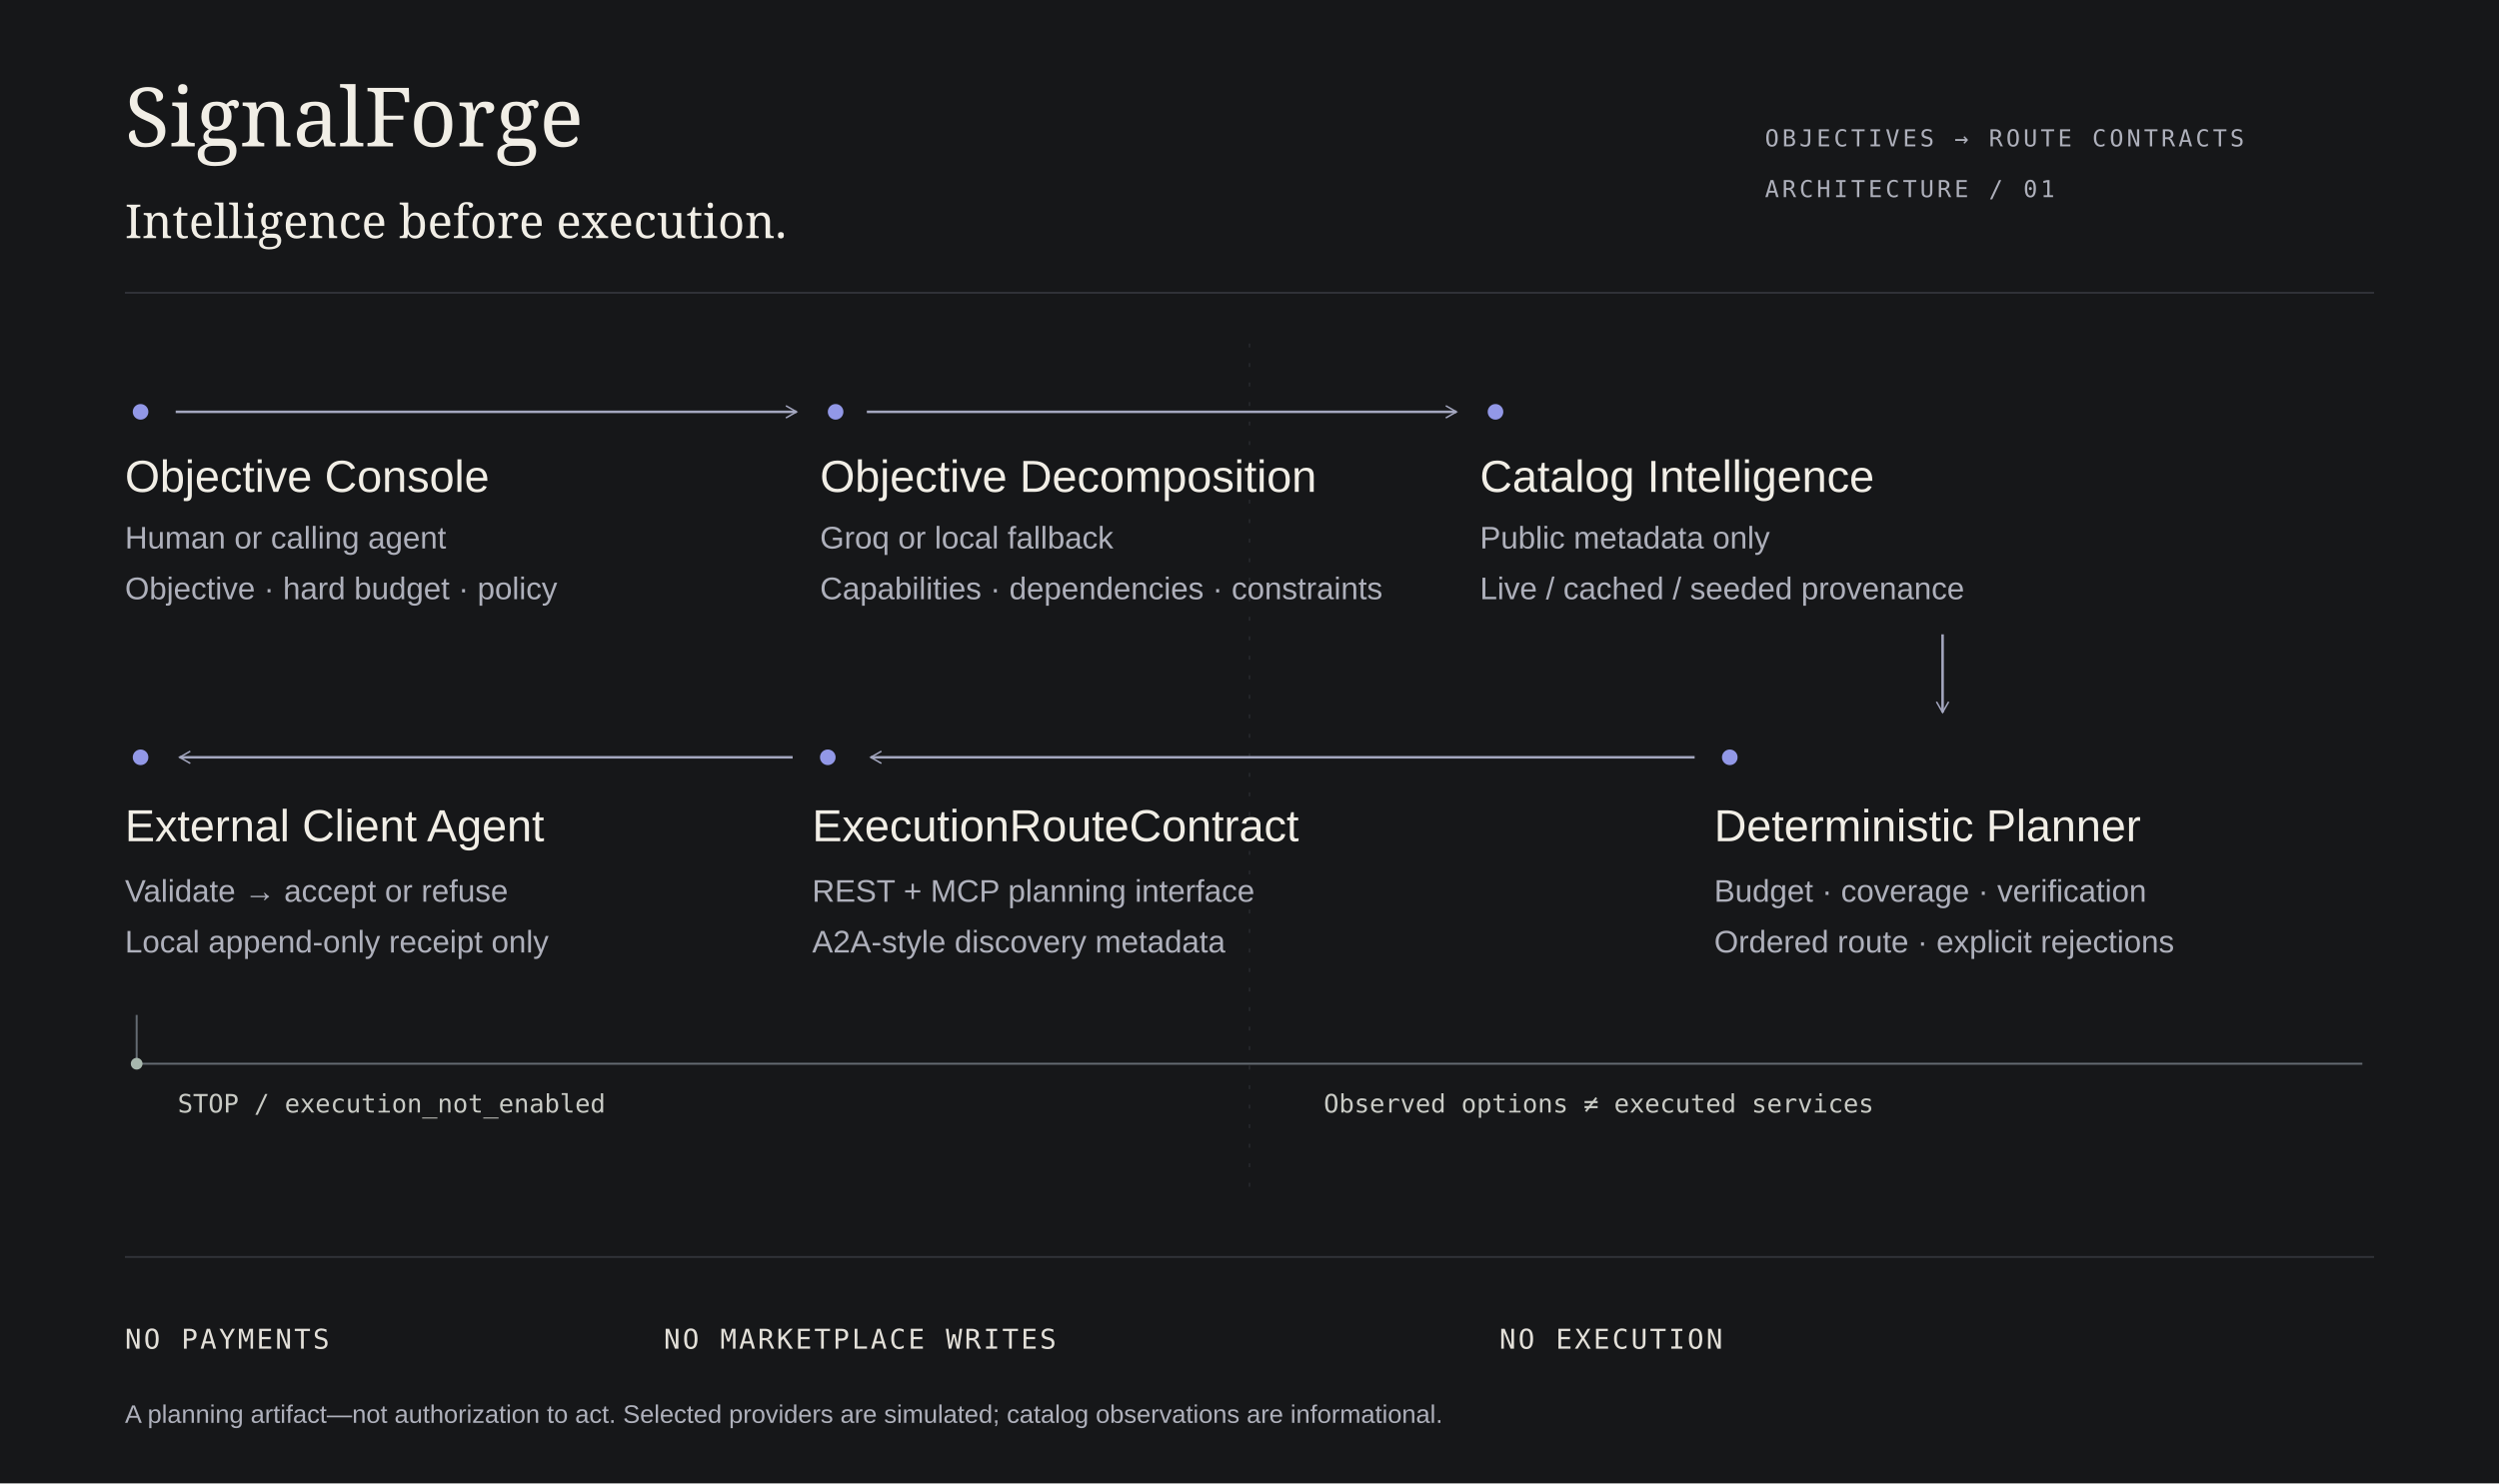
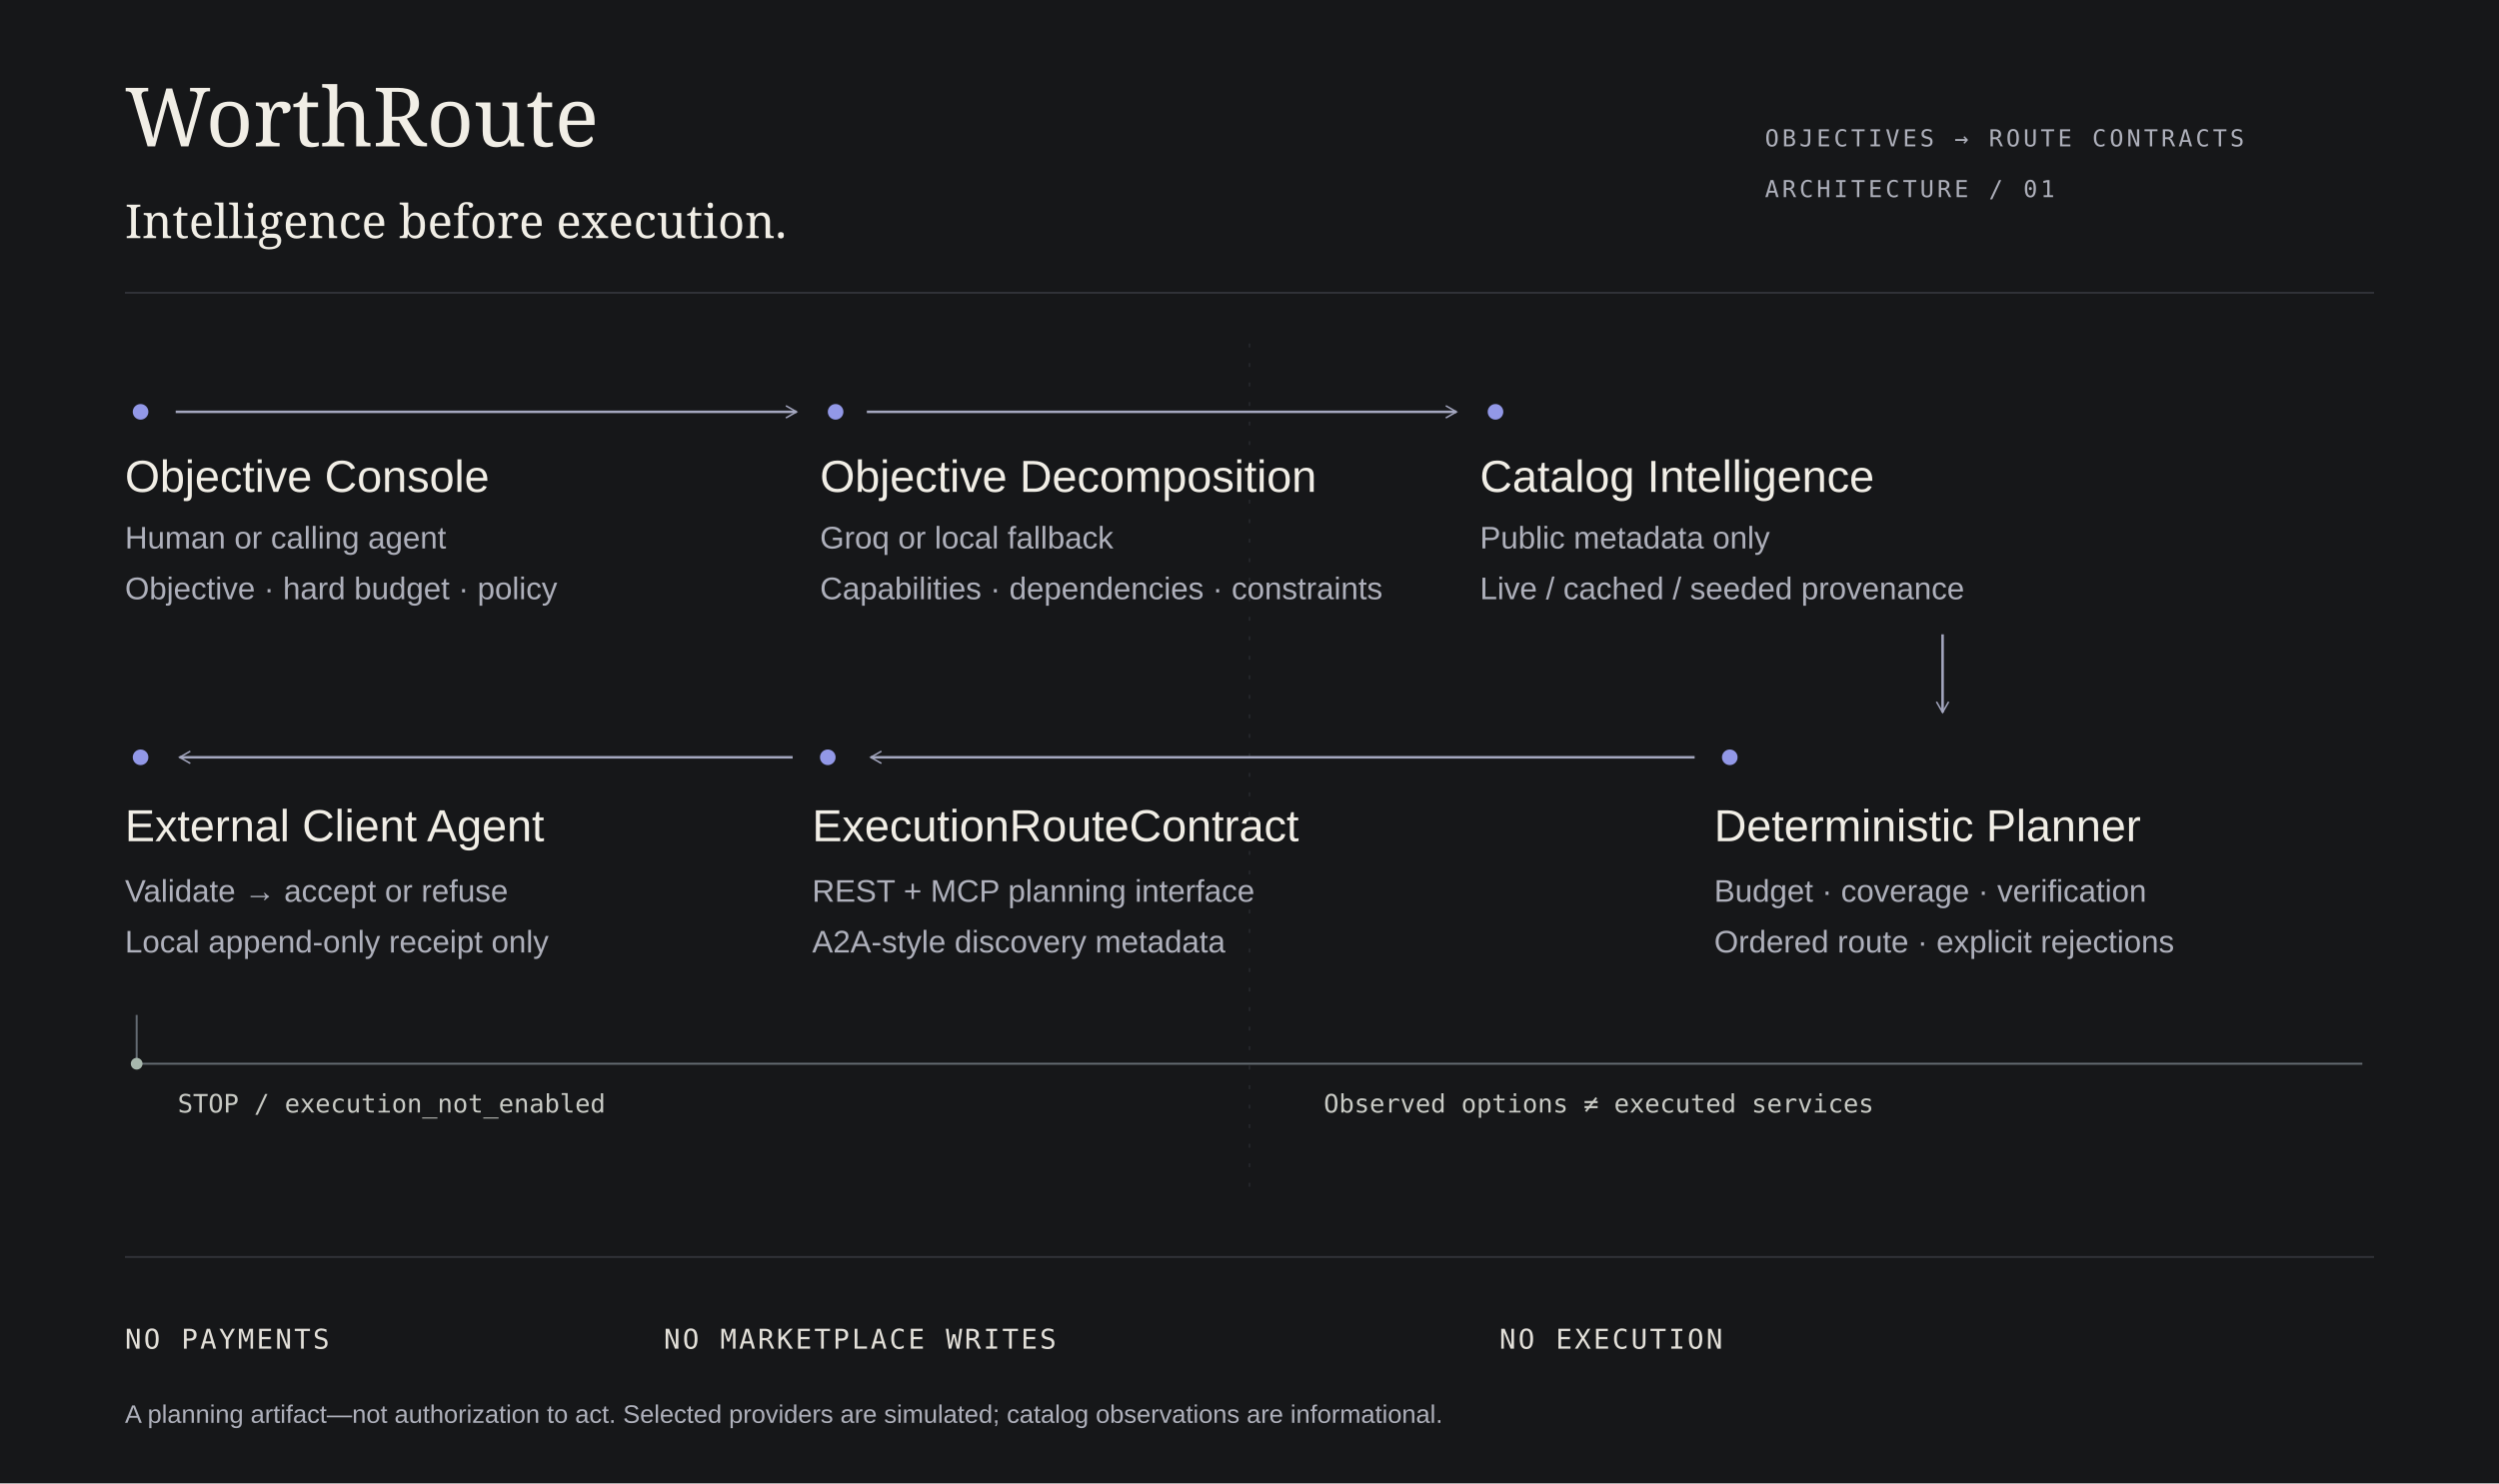
<svg xmlns="http://www.w3.org/2000/svg" width="1280" height="760" viewBox="0 0 1280 760" role="img" aria-labelledby="title desc">
  <defs>
    <marker id="arrow" viewBox="0 0 10 10" refX="8" refY="5" markerWidth="6" markerHeight="6" orient="auto-start-reverse">
      <path d="M1 1 8 5 1 9" fill="none" stroke="#a4a7bf" />
    </marker>
  </defs>
  <rect width="1280" height="760" fill="#161719" />
  <g stroke="#303238" stroke-width="1">
    <path d="M64 150H1216M64 644H1216" />
    <path d="M640 176V614" stroke-dasharray="2 8" opacity=".5" />
  </g>
  <g fill="#f1eee6" font-family="Georgia,serif">
-     <text x="64" y="75" font-size="42">SignalForge</text>
+     <text x="64" y="75" font-size="42">WorthRoute</text>
    <text x="64" y="122" font-size="24">Intelligence before execution.</text>
  </g>
  <g fill="#aeb0bb" font-family="ui-monospace,monospace" font-size="12" letter-spacing="1.6">
    <text x="904" y="75">OBJECTIVES → ROUTE CONTRACTS</text>
    <text x="904" y="101">ARCHITECTURE / 01</text>
  </g>
  <g fill="none" stroke="#a4a7bf" stroke-width="1.3" marker-end="url(#arrow)">
    <path d="M90 211H408" />
    <path d="M444 211H746" />
    <path d="M995 325V365" />
    <path d="M868 388H446" />
    <path d="M406 388H92" />
  </g>
  <g fill="#9298e7">
    <circle cx="72" cy="211" r="4" />
    <circle cx="428" cy="211" r="4" />
    <circle cx="766" cy="211" r="4" />
    <circle cx="886" cy="388" r="4" />
    <circle cx="424" cy="388" r="4" />
    <circle cx="72" cy="388" r="4" />
  </g>
  <g font-family="Arial,sans-serif" fill="#f1eee6" font-size="23">
    <text x="64" y="252">Objective Console</text>
    <text x="420" y="252">Objective Decomposition</text>
    <text x="758" y="252">Catalog Intelligence</text>
    <text x="878" y="431">Deterministic Planner</text>
    <text x="416" y="431">ExecutionRouteContract</text>
    <text x="64" y="431">External Client Agent</text>
  </g>
  <g fill="#aeb0bb" font-family="Arial,sans-serif" font-size="16">
    <text x="64" y="281">Human or calling agent</text>
    <text x="64" y="307">Objective · hard budget · policy</text>
    <text x="420" y="281">Groq or local fallback</text>
    <text x="420" y="307">Capabilities · dependencies · constraints</text>
    <text x="758" y="281">Public metadata only</text>
    <text x="758" y="307">Live / cached / seeded provenance</text>
    <text x="878" y="462">Budget · coverage · verification</text>
    <text x="878" y="488">Ordered route · explicit rejections</text>
    <text x="416" y="462">REST + MCP planning interface</text>
    <text x="416" y="488">A2A-style discovery metadata</text>
    <text x="64" y="462">Validate → accept or refuse</text>
    <text x="64" y="488">Local append-only receipt only</text>
  </g>
  <path d="M70 520V545H1210" stroke="#646b72" fill="none" />
  <circle cx="70" cy="545" r="3" fill="#a8b8ae" />
  <g fill="#c9cbc5" font-family="ui-monospace,monospace" font-size="13">
    <text x="91" y="570">STOP / execution_not_enabled</text>
    <text x="678" y="570">Observed options ≠ executed services</text>
  </g>
  <g fill="#e3e0d9" font-family="ui-monospace,monospace" font-size="14" letter-spacing="1.2">
    <text x="64" y="691">NO PAYMENTS</text>
    <text x="340" y="691">NO MARKETPLACE WRITES</text>
    <text x="768" y="691">NO EXECUTION</text>
  </g>
  <text x="64" y="729" font-family="Arial,sans-serif" font-size="13" fill="#aeb0bb">A planning artifact—not authorization to act. Selected providers are simulated; catalog observations are informational.</text>
</svg>
